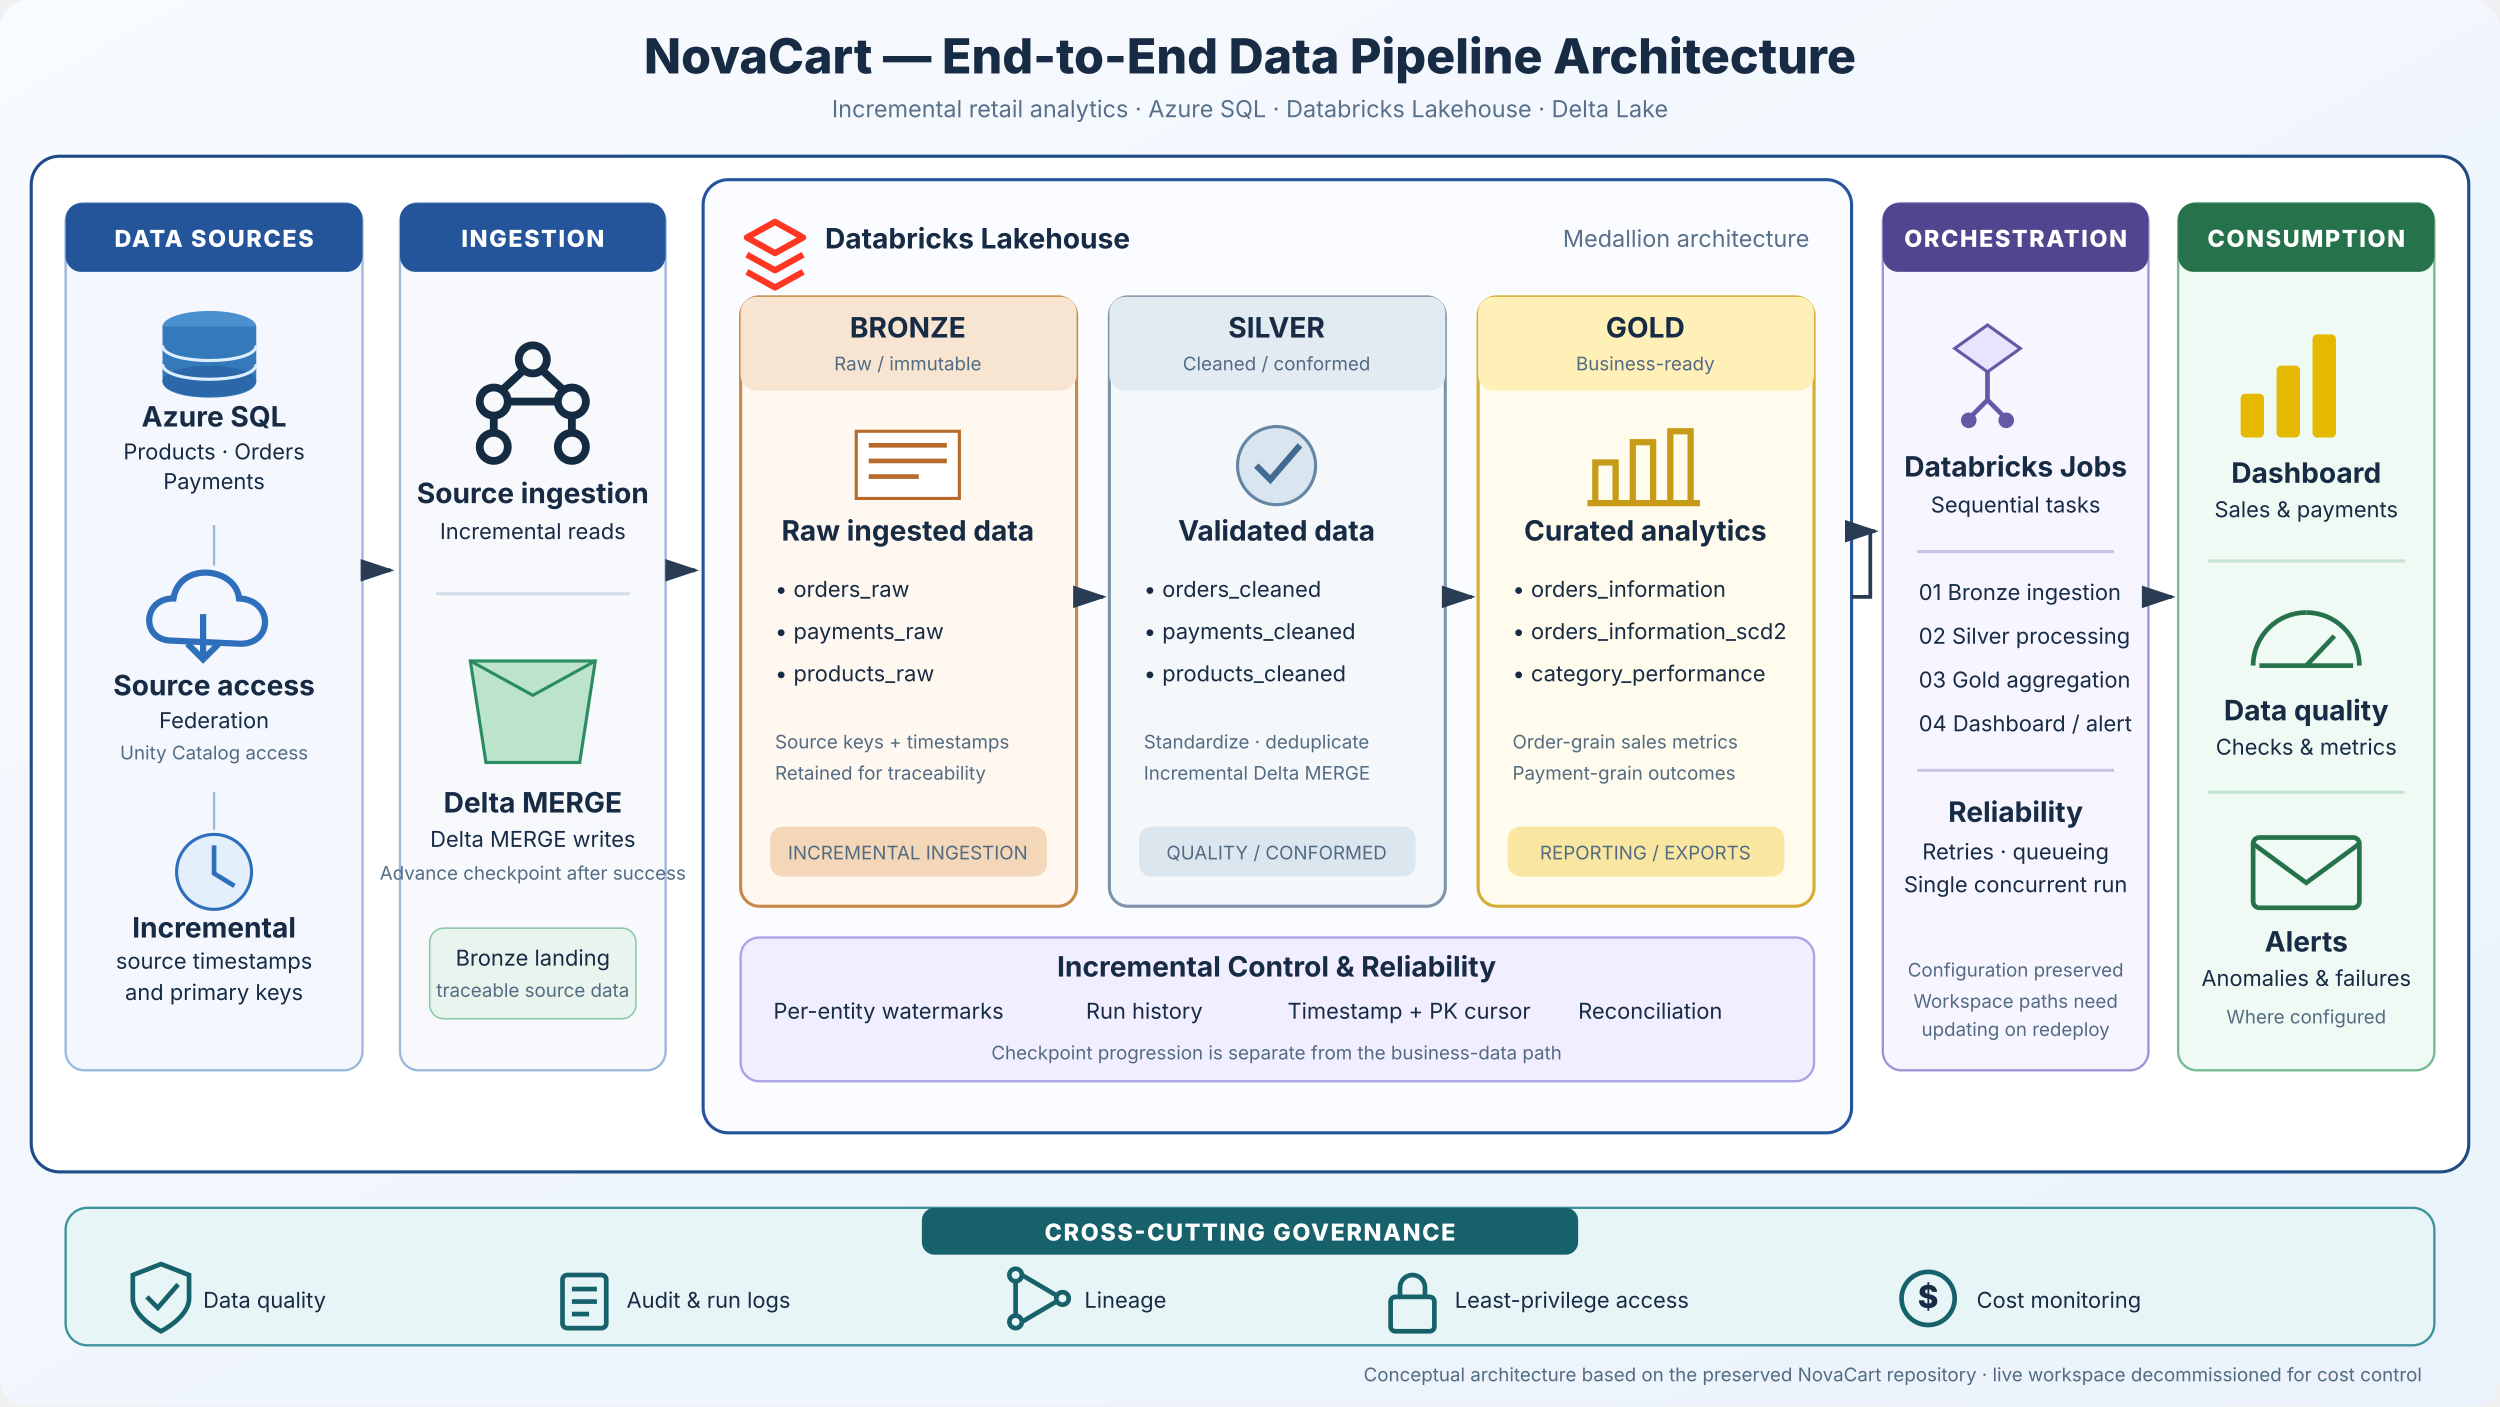
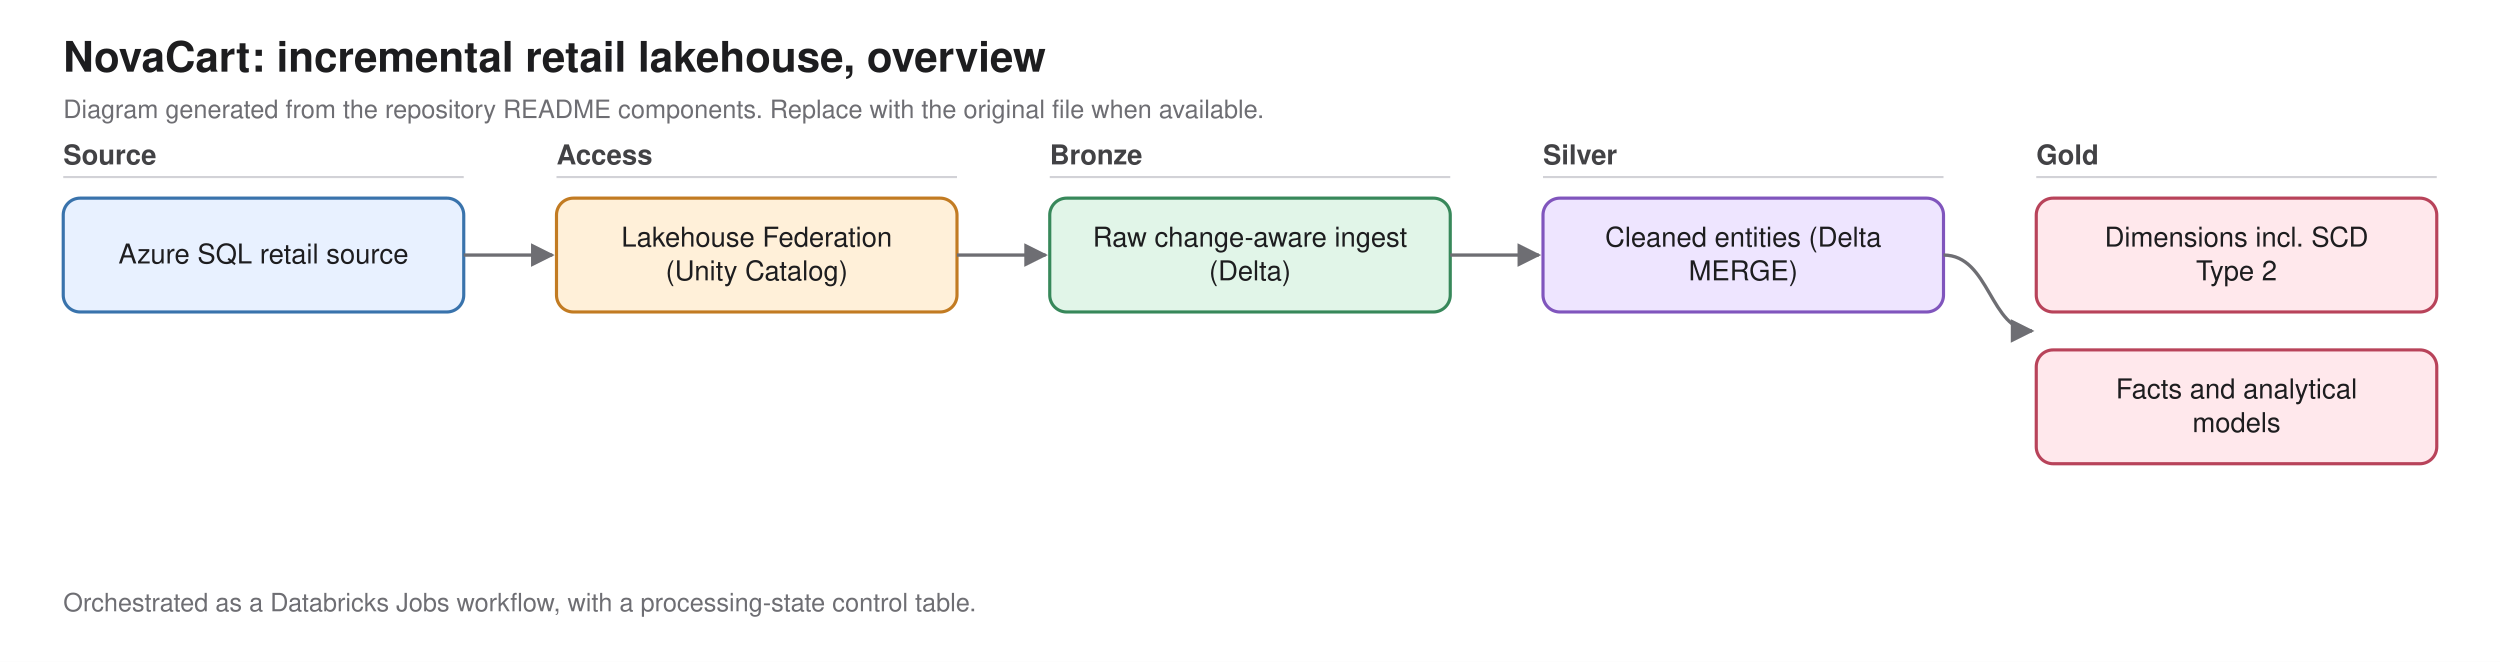
- <svg xmlns="http://www.w3.org/2000/svg" width="1600" height="900" viewBox="0 0 1600 900" role="img" aria-labelledby="title desc">
+ <svg xmlns="http://www.w3.org/2000/svg" viewBox="0 0 1186 314" width="1186" height="314" role="img" aria-labelledby="t d">
  <defs>
-     <linearGradient id="bg" x1="0" y1="0" x2="1" y2="1">
-       <stop stop-color="#f8fbff" />
-       <stop offset="1" stop-color="#eaf2fb" />
-     </linearGradient>
-     <marker id="arrow" markerWidth="10" markerHeight="10" refX="8" refY="3" orient="auto">
-       <path d="M0 0L0 6L9 3Z" fill="#293c53" />
+     <marker id="a" viewBox="0 0 10 10" refX="9" refY="5" markerWidth="7" markerHeight="7" orient="auto">
+       <path d="M0 0L10 5L0 10z" fill="#6e6e73" />
    </marker>
-     <style>
-  text{font-family:Inter,Segoe UI,Arial,sans-serif;fill:#172b45}.h{font-size:31px;font-weight:800}.sub{font-size:15px;fill:#59708a}.section{font-size:15px;font-weight:800;letter-spacing:1px;fill:#fff}.head{font-size:18px;font-weight:750}.body{font-size:14px}.small{font-size:12px;fill:#536b82}.box{fill:#fff;stroke:#c7d5e5;stroke-width:1.5}.arrow{stroke:#293c53;stroke-width:2.4;fill:none;marker-end:url(#arrow)}.dash{stroke:#7c83c9;stroke-width:2;stroke-dasharray:7 6;fill:none}
-  </style>
  </defs>
-   <rect width="1600" height="900" rx="18" fill="url(#bg)" />
-   <text x="800" y="47" text-anchor="middle" class="h">NovaCart — End-to-End Data Pipeline Architecture</text>
-   <text x="800" y="75" text-anchor="middle" class="sub">Incremental retail analytics · Azure SQL · Databricks Lakehouse · Delta Lake</text>
-   <rect x="20" y="100" width="1560" height="650" rx="18" fill="#fff" stroke="#1f4b86" stroke-width="2" />
-   <rect x="42" y="130" width="190" height="555" rx="12" fill="#f4f8fe" stroke="#9bb8dd" stroke-width="1.5" />
-   <rect x="42" y="130" width="190" height="44" rx="10" fill="#24549a" />
-   <text x="137" y="158" text-anchor="middle" class="section">DATA SOURCES</text>
-   <g transform="translate(94 199)">
-     <ellipse cx="40" cy="10" rx="30" ry="10" fill="#4b91cf" />
-     <path d="M10 10v35c0 14 60 14 60 0V10" fill="#3479ba" />
-     <ellipse cx="40" cy="45" rx="30" ry="10" fill="#2b68a9" />
-     <path d="M10 22c0 13 60 13 60 0M10 34c0 13 60 13 60 0" fill="none" stroke="#dceeff" stroke-width="2" />
-   </g>
-   <text x="137" y="273" text-anchor="middle" class="head">Azure SQL</text>
-   <text x="137" y="294" text-anchor="middle" class="body">Products · Orders</text>
-   <text x="137" y="313" text-anchor="middle" class="body">Payments</text>
-   <path d="M137 336v26" stroke="#9bb8dd" stroke-width="1.5" />
-   <g transform="translate(95 370)" stroke="#2e6fbb" stroke-width="4" fill="none">
-     <path d="M15 40C-5 40-4 13 16 13c4-24 40-20 42 0 22 1 22 29 1 29Z" />
-     <path d="M35 23v29m-10-10 10 10 10-10" />
-   </g>
-   <text x="137" y="445" text-anchor="middle" class="head">Source access</text>
-   <text x="137" y="466" text-anchor="middle" class="body">Federation</text>
-   <text x="137" y="486" text-anchor="middle" class="small">Unity Catalog access</text>
-   <path d="M137 507v24" stroke="#9bb8dd" stroke-width="1.5" />
-   <circle cx="137" cy="558" r="24" fill="#e4effc" stroke="#2e6fbb" stroke-width="2" />
-   <path d="M137 541v18l13 8" stroke="#2e6fbb" stroke-width="3" fill="none" />
-   <text x="137" y="600" text-anchor="middle" class="head">Incremental</text>
-   <text x="137" y="620" text-anchor="middle" class="body">source timestamps</text>
-   <text x="137" y="640" text-anchor="middle" class="body">and primary keys</text>
-   <rect x="256" y="130" width="170" height="555" rx="12" fill="#f7f9fc" stroke="#9bb8dd" stroke-width="1.5" />
-   <rect x="256" y="130" width="170" height="44" rx="10" fill="#24549a" />
-   <text x="341" y="158" text-anchor="middle" class="section">INGESTION</text>
-   <g transform="translate(301 220)" stroke="#152b42" stroke-width="5" fill="none">
-     <circle cx="40" cy="10" r="9" />
-     <circle cx="15" cy="37" r="9" />
-     <circle cx="65" cy="37" r="9" />
-     <circle cx="15" cy="66" r="9" />
-     <circle cx="65" cy="66" r="9" />
-     <path d="M34 17L20 30m26-13 14 13M15 46v11m50-11v11M24 37h32" />
-   </g>
-   <text x="341" y="322" text-anchor="middle" class="head">Source ingestion</text>
-   <text x="341" y="345" text-anchor="middle" class="body">Incremental reads</text>
-   <line x1="279" y1="380" x2="403" y2="380" stroke="#d4deea" stroke-width="2" />
-   <path d="M301 423h80l-10 65h-60Z" fill="#bce3cb" stroke="#2b8c61" stroke-width="2" />
-   <path d="M301 423l40 22 40-22" fill="none" stroke="#2b8c61" stroke-width="2" />
-   <text x="341" y="520" text-anchor="middle" class="head">Delta MERGE</text>
-   <text x="341" y="542" text-anchor="middle" class="body">Delta MERGE writes</text>
-   <text x="341" y="563" text-anchor="middle" class="small">Advance checkpoint after success</text>
-   <rect x="275" y="594" width="132" height="58" rx="9" fill="#e8f4ed" stroke="#8ac8a6" />
-   <text x="341" y="618" text-anchor="middle" class="body">Bronze landing</text>
-   <text x="341" y="638" text-anchor="middle" class="small">traceable source data</text>
-   <rect x="450" y="115" width="735" height="610" rx="16" fill="#fbfcff" stroke="#24549a" stroke-width="2" />
-   <g transform="translate(478 134)">
-     <path d="M0 18L18 8 36 18 18 28Z M0 29L18 39 36 29 M0 40L18 50 36 40" fill="none" stroke="#ff3621" stroke-width="4" stroke-linejoin="round" />
-   </g>
-   <text x="528" y="159" class="head">Databricks Lakehouse</text>
-   <text x="1158" y="158" text-anchor="end" class="sub">Medallion architecture</text>
-   <rect x="474" y="190" width="215" height="390" rx="12" fill="#fff8f0" stroke="#c88948" stroke-width="2" />
-   <rect x="474" y="190" width="215" height="60" rx="10" fill="#f7e5d1" />
-   <text x="581" y="216" text-anchor="middle" class="head">BRONZE</text>
-   <text x="581" y="237" text-anchor="middle" class="small">Raw / immutable</text>
-   <g transform="translate(548 276)">
-     <path d="M0 0h66v43H0Z" fill="#fff" stroke="#b66b2c" stroke-width="2" />
-     <path d="M8 9h50M8 19h50M8 29h32" stroke="#b66b2c" stroke-width="3" />
-   </g>
-   <text x="581" y="346" text-anchor="middle" class="head">Raw ingested data</text>
-   <text x="496" y="382" class="body">• orders_raw</text>
-   <text x="496" y="409" class="body">• payments_raw</text>
-   <text x="496" y="436" class="body">• products_raw</text>
-   <text x="496" y="479" class="small">Source keys + timestamps</text>
-   <text x="496" y="499" class="small">Retained for traceability</text>
-   <rect x="493" y="529" width="177" height="32" rx="8" fill="#f3d7b8" />
-   <text x="581" y="550" text-anchor="middle" class="small">INCREMENTAL INGESTION</text>
-   <rect x="710" y="190" width="215" height="390" rx="12" fill="#f5f8fb" stroke="#8094a9" stroke-width="2" />
-   <rect x="710" y="190" width="215" height="60" rx="10" fill="#e2eaf2" />
-   <text x="817" y="216" text-anchor="middle" class="head">SILVER</text>
-   <text x="817" y="237" text-anchor="middle" class="small">Cleaned / conformed</text>
-   <g transform="translate(784 276)">
-     <circle cx="33" cy="22" r="25" fill="#d9e5ef" stroke="#6485a4" stroke-width="2" />
-     <path d="M20 22l9 9 19-22" fill="none" stroke="#416b90" stroke-width="4" />
-   </g>
-   <text x="817" y="346" text-anchor="middle" class="head">Validated data</text>
-   <text x="732" y="382" class="body">• orders_cleaned</text>
-   <text x="732" y="409" class="body">• payments_cleaned</text>
-   <text x="732" y="436" class="body">• products_cleaned</text>
-   <text x="732" y="479" class="small">Standardize · deduplicate</text>
-   <text x="732" y="499" class="small">Incremental Delta MERGE</text>
-   <rect x="729" y="529" width="177" height="32" rx="8" fill="#dce6ef" />
-   <text x="817" y="550" text-anchor="middle" class="small">QUALITY / CONFORMED</text>
-   <rect x="946" y="190" width="215" height="390" rx="12" fill="#fffbed" stroke="#d6ad35" stroke-width="2" />
-   <rect x="946" y="190" width="215" height="60" rx="10" fill="#fff0b8" />
-   <text x="1053" y="216" text-anchor="middle" class="head">GOLD</text>
-   <text x="1053" y="237" text-anchor="middle" class="small">Business-ready</text>
-   <g transform="translate(1021 276)" fill="none" stroke="#c79a18" stroke-width="4">
-     <path d="M0 45V20h13v25M24 45V7h13v38M48 45V0h13v45" />
-     <path d="M-5 46h72" />
-   </g>
-   <text x="1053" y="346" text-anchor="middle" class="head">Curated analytics</text>
-   <text x="968" y="382" class="body">• orders_information</text>
-   <text x="968" y="409" class="body">• orders_information_scd2</text>
-   <text x="968" y="436" class="body">• category_performance</text>
-   <text x="968" y="479" class="small">Order-grain sales metrics</text>
-   <text x="968" y="499" class="small">Payment-grain outcomes</text>
-   <rect x="965" y="529" width="177" height="32" rx="8" fill="#f9e7a1" />
-   <text x="1053" y="550" text-anchor="middle" class="small">REPORTING / EXPORTS</text>
-   <path d="M232 365H250" class="arrow" />
-   <path d="M426 365H445" class="arrow" />
-   <path d="M689 382H706" class="arrow" />
-   <path d="M925 382H942" class="arrow" />
-   <rect x="474" y="600" width="687" height="92" rx="12" fill="#f1efff" stroke="#aaa3e5" stroke-width="1.5" />
-   <text x="817" y="625" text-anchor="middle" class="head" fill="#45418b">Incremental Control &amp; Reliability</text>
-   <text x="495" y="652" class="body">Per-entity watermarks</text>
-   <text x="695" y="652" class="body">Run history</text>
-   <text x="824" y="652" class="body">Timestamp + PK cursor</text>
-   <text x="1010" y="652" class="body">Reconciliation</text>
-   <text x="817" y="678" text-anchor="middle" class="small">Checkpoint progression is separate from the business-data path</text>
-   <rect x="1205" y="130" width="170" height="555" rx="12" fill="#f7f5ff" stroke="#9d94d8" stroke-width="1.5" />
-   <rect x="1205" y="130" width="170" height="44" rx="10" fill="#50458e" />
-   <text x="1290" y="158" text-anchor="middle" class="section">ORCHESTRATION</text>
-   <g transform="translate(1251 208)">
-     <path d="M0 15L21 0 42 15 21 30Z" fill="#e8e4ff" stroke="#6558a5" stroke-width="2" />
-     <path d="M21 30v18M21 48l-12 12M21 48l12 12" fill="none" stroke="#6558a5" stroke-width="3" />
-     <circle cx="9" cy="61" r="5" fill="#6558a5" />
-     <circle cx="33" cy="61" r="5" fill="#6558a5" />
-   </g>
-   <text x="1290" y="305" text-anchor="middle" class="head">Databricks Jobs</text>
-   <text x="1290" y="328" text-anchor="middle" class="body">Sequential tasks</text>
-   <line x1="1227" y1="353" x2="1353" y2="353" stroke="#c9c3e8" stroke-width="2" />
-   <text x="1228" y="384" class="body">01  Bronze ingestion</text>
-   <text x="1228" y="412" class="body">02  Silver processing</text>
-   <text x="1228" y="440" class="body">03  Gold aggregation</text>
-   <text x="1228" y="468" class="body">04  Dashboard / alert</text>
-   <line x1="1227" y1="493" x2="1353" y2="493" stroke="#c9c3e8" stroke-width="2" />
-   <text x="1290" y="526" text-anchor="middle" class="head">Reliability</text>
-   <text x="1290" y="550" text-anchor="middle" class="body">Retries · queueing</text>
-   <text x="1290" y="571" text-anchor="middle" class="body">Single concurrent run</text>
-   <text x="1290" y="625" text-anchor="middle" class="small">Configuration preserved</text>
-   <text x="1290" y="645" text-anchor="middle" class="small">Workspace paths need</text>
-   <text x="1290" y="663" text-anchor="middle" class="small">updating on redeploy</text>
-   <rect x="1394" y="130" width="164" height="555" rx="12" fill="#f0faf4" stroke="#78b993" stroke-width="1.5" />
-   <rect x="1394" y="130" width="164" height="44" rx="10" fill="#26734b" />
-   <text x="1476" y="158" text-anchor="middle" class="section">CONSUMPTION</text>
-   <g transform="translate(1434 214)" fill="#e5b900">
-     <rect x="0" y="38" width="15" height="28" rx="3" />
-     <rect x="23" y="20" width="15" height="46" rx="3" />
-     <rect x="46" y="0" width="15" height="66" rx="3" />
-   </g>
-   <text x="1476" y="309" text-anchor="middle" class="head">Dashboard</text>
-   <text x="1476" y="331" text-anchor="middle" class="body">Sales &amp; payments</text>
-   <line x1="1413" y1="359" x2="1539" y2="359" stroke="#c4e3d0" stroke-width="2" />
-   <g transform="translate(1442 392)" fill="none" stroke="#26734b" stroke-width="3">
-     <path d="M34 0a34 34 0 0 0-34 34" />
-     <path d="M34 0a34 34 0 0 1 34 34" />
-     <path d="M4 34h60" />
-     <path d="M34 34l18-19" />
-   </g>
-   <text x="1476" y="461" text-anchor="middle" class="head">Data quality</text>
-   <text x="1476" y="483" text-anchor="middle" class="body">Checks &amp; metrics</text>
-   <line x1="1413" y1="507" x2="1539" y2="507" stroke="#c4e3d0" stroke-width="2" />
-   <g transform="translate(1442 536)" fill="none" stroke="#26734b" stroke-width="3">
-     <rect x="0" y="0" width="68" height="45" rx="4" />
-     <path d="M0 4l34 25L68 4" />
-   </g>
-   <text x="1476" y="609" text-anchor="middle" class="head">Alerts</text>
-   <text x="1476" y="631" text-anchor="middle" class="body">Anomalies &amp; failures</text>
-   <text x="1476" y="655" text-anchor="middle" class="small">Where configured</text>
-   <path d="M1185 382H1197V340H1200" class="arrow" />
-   <path d="M1375 382H1390" class="arrow" />
-   <rect x="42" y="773" width="1516" height="88" rx="14" fill="#e8f5f6" stroke="#3e929b" stroke-width="1.5" />
-   <rect x="590" y="773" width="420" height="30" rx="8" fill="#17616b" />
-   <text x="800" y="794" text-anchor="middle" class="section">CROSS-CUTTING GOVERNANCE</text>
-   <g transform="translate(85 816)">
-     <path d="M0 0l18-7 18 7v15c0 12-18 21-18 21S0 27 0 15Z" fill="none" stroke="#17616b" stroke-width="3" />
-     <path d="M9 14l7 7 13-15" fill="none" stroke="#17616b" stroke-width="3" />
-   </g>
-   <text x="130" y="837" class="body">Data quality</text>
-   <g transform="translate(360 816)" fill="none" stroke="#17616b" stroke-width="3">
-     <rect width="28" height="34" rx="3" />
-     <path d="M6 9h16M6 17h16M6 25h11" />
-   </g>
-   <text x="401" y="837" class="body">Audit &amp; run logs</text>
-   <g transform="translate(650 816)" fill="none" stroke="#17616b" stroke-width="3">
-     <circle cx="0" cy="0" r="4" />
-     <circle cx="0" cy="30" r="4" />
-     <circle cx="30" cy="15" r="4" />
-     <path d="M0 4v22M4 0l22 13M4 30l22-13" />
-   </g>
-   <text x="694" y="837" class="body">Lineage</text>
-   <g transform="translate(890 816)" fill="none" stroke="#17616b" stroke-width="3">
-     <rect x="0" y="14" width="28" height="22" rx="3" />
-     <path d="M6 14V8a8 8 0 0 1 16 0v6" />
-   </g>
-   <text x="931" y="837" class="body">Least-privilege access</text>
-   <circle cx="1234" cy="831" r="17" fill="none" stroke="#17616b" stroke-width="3" />
-   <text x="1234" y="837" text-anchor="middle" font-size="20" font-weight="800" fill="#17616b">$</text>
-   <text x="1265" y="837" class="body">Cost monitoring</text>
-   <text x="1550" y="884" text-anchor="end" class="small">Conceptual architecture based on the preserved NovaCart repository · live workspace decommissioned for cost control</text>
+   <rect width="1186" height="314" fill="#fff" />
+   <text x="30" y="34" font-family="Helvetica,Arial,sans-serif" font-size="20" font-weight="700" fill="#1d1d1f">NovaCart: incremental retail lakehouse, overview</text>
+   <text x="30" y="56" font-family="Helvetica,Arial,sans-serif" font-size="12" fill="#6e6e73">Diagram generated from the repository README components. Replace with the original file when available.</text>
+   <text x="30" y="78" font-family="Helvetica,Arial,sans-serif" font-size="13" font-weight="600" fill="#424245">Source</text>
+   <line x1="30" y1="84" x2="220" y2="84" stroke="#d2d2d7" />
+   <rect x="30" y="94" width="190" height="54" rx="8" fill="#e8f1ff" stroke="#3973ac" stroke-width="1.5" />
+   <text x="125.0" y="125.0" text-anchor="middle" font-family="Helvetica,Arial,sans-serif" font-size="13" fill="#1d1d1f">Azure SQL retail source</text>
+   <text x="264" y="78" font-family="Helvetica,Arial,sans-serif" font-size="13" font-weight="600" fill="#424245">Access</text>
+   <line x1="264" y1="84" x2="454" y2="84" stroke="#d2d2d7" />
+   <rect x="264" y="94" width="190" height="54" rx="8" fill="#fff0d9" stroke="#c27b22" stroke-width="1.5" />
+   <text x="359.0" y="117.0" text-anchor="middle" font-family="Helvetica,Arial,sans-serif" font-size="13" fill="#1d1d1f">Lakehouse Federation</text>
+   <text x="359.0" y="133.0" text-anchor="middle" font-family="Helvetica,Arial,sans-serif" font-size="13" fill="#1d1d1f">(Unity Catalog)</text>
+   <text x="498" y="78" font-family="Helvetica,Arial,sans-serif" font-size="13" font-weight="600" fill="#424245">Bronze</text>
+   <line x1="498" y1="84" x2="688" y2="84" stroke="#d2d2d7" />
+   <rect x="498" y="94" width="190" height="54" rx="8" fill="#e1f5e8" stroke="#37885a" stroke-width="1.5" />
+   <text x="593.0" y="117.0" text-anchor="middle" font-family="Helvetica,Arial,sans-serif" font-size="13" fill="#1d1d1f">Raw change-aware ingest</text>
+   <text x="593.0" y="133.0" text-anchor="middle" font-family="Helvetica,Arial,sans-serif" font-size="13" fill="#1d1d1f">(Delta)</text>
+   <text x="732" y="78" font-family="Helvetica,Arial,sans-serif" font-size="13" font-weight="600" fill="#424245">Silver</text>
+   <line x1="732" y1="84" x2="922" y2="84" stroke="#d2d2d7" />
+   <rect x="732" y="94" width="190" height="54" rx="8" fill="#eee5ff" stroke="#8055bd" stroke-width="1.5" />
+   <text x="827.0" y="117.0" text-anchor="middle" font-family="Helvetica,Arial,sans-serif" font-size="13" fill="#1d1d1f">Cleaned entities (Delta</text>
+   <text x="827.0" y="133.0" text-anchor="middle" font-family="Helvetica,Arial,sans-serif" font-size="13" fill="#1d1d1f">MERGE)</text>
+   <text x="966" y="78" font-family="Helvetica,Arial,sans-serif" font-size="13" font-weight="600" fill="#424245">Gold</text>
+   <line x1="966" y1="84" x2="1156" y2="84" stroke="#d2d2d7" />
+   <rect x="966" y="94" width="190" height="54" rx="8" fill="#ffe8ec" stroke="#b8435a" stroke-width="1.5" />
+   <text x="1061.0" y="117.0" text-anchor="middle" font-family="Helvetica,Arial,sans-serif" font-size="13" fill="#1d1d1f">Dimensions incl. SCD</text>
+   <text x="1061.0" y="133.0" text-anchor="middle" font-family="Helvetica,Arial,sans-serif" font-size="13" fill="#1d1d1f">Type 2</text>
+   <rect x="966" y="166" width="190" height="54" rx="8" fill="#ffe8ec" stroke="#b8435a" stroke-width="1.5" />
+   <text x="1061.0" y="189.0" text-anchor="middle" font-family="Helvetica,Arial,sans-serif" font-size="13" fill="#1d1d1f">Facts and analytical</text>
+   <text x="1061.0" y="205.0" text-anchor="middle" font-family="Helvetica,Arial,sans-serif" font-size="13" fill="#1d1d1f">models</text>
+   <path d="M220 121.0 C242.0 121.0 242.0 121.0 262 121.0" fill="none" stroke="#6e6e73" stroke-width="1.6" marker-end="url(#a)" />
+   <path d="M454 121.0 C476.0 121.0 476.0 121.0 496 121.0" fill="none" stroke="#6e6e73" stroke-width="1.6" marker-end="url(#a)" />
+   <path d="M688 121.0 C710.0 121.0 710.0 121.0 730 121.0" fill="none" stroke="#6e6e73" stroke-width="1.6" marker-end="url(#a)" />
+   <path d="M922 121.0 C944.0 121.0 944.0 157.0 964 157.0" fill="none" stroke="#6e6e73" stroke-width="1.6" marker-end="url(#a)" />
+   <text x="30" y="290" font-family="Helvetica,Arial,sans-serif" font-size="12" fill="#6e6e73">Orchestrated as a Databricks Jobs workflow, with a processing-state control table.</text>
</svg>
